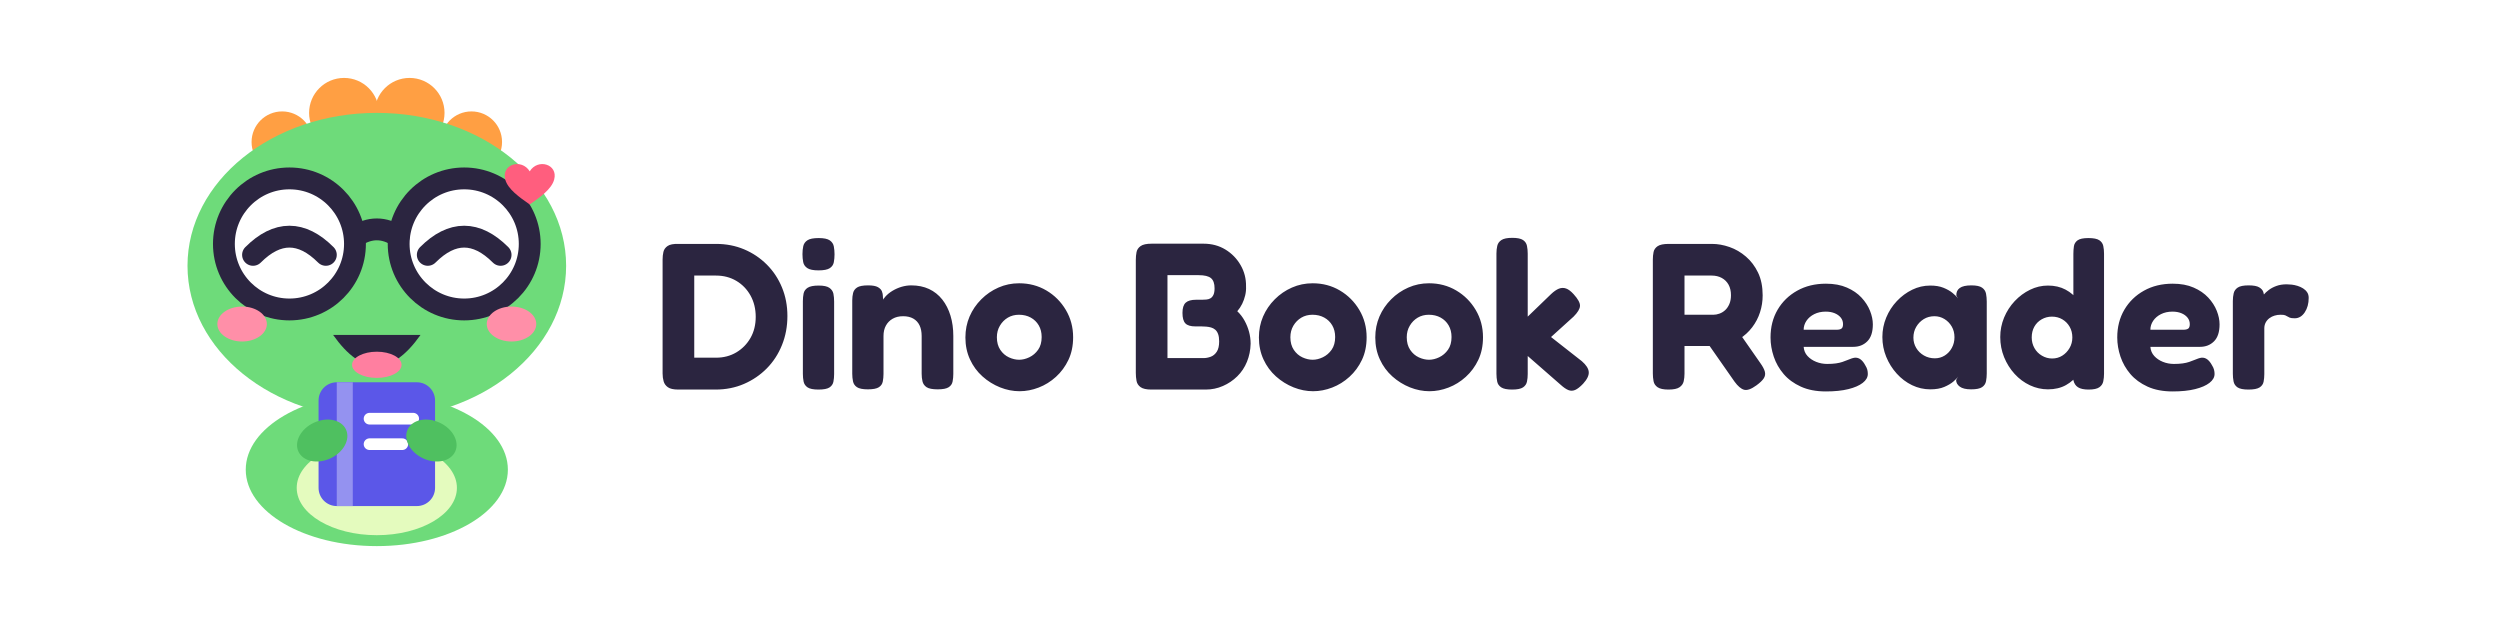
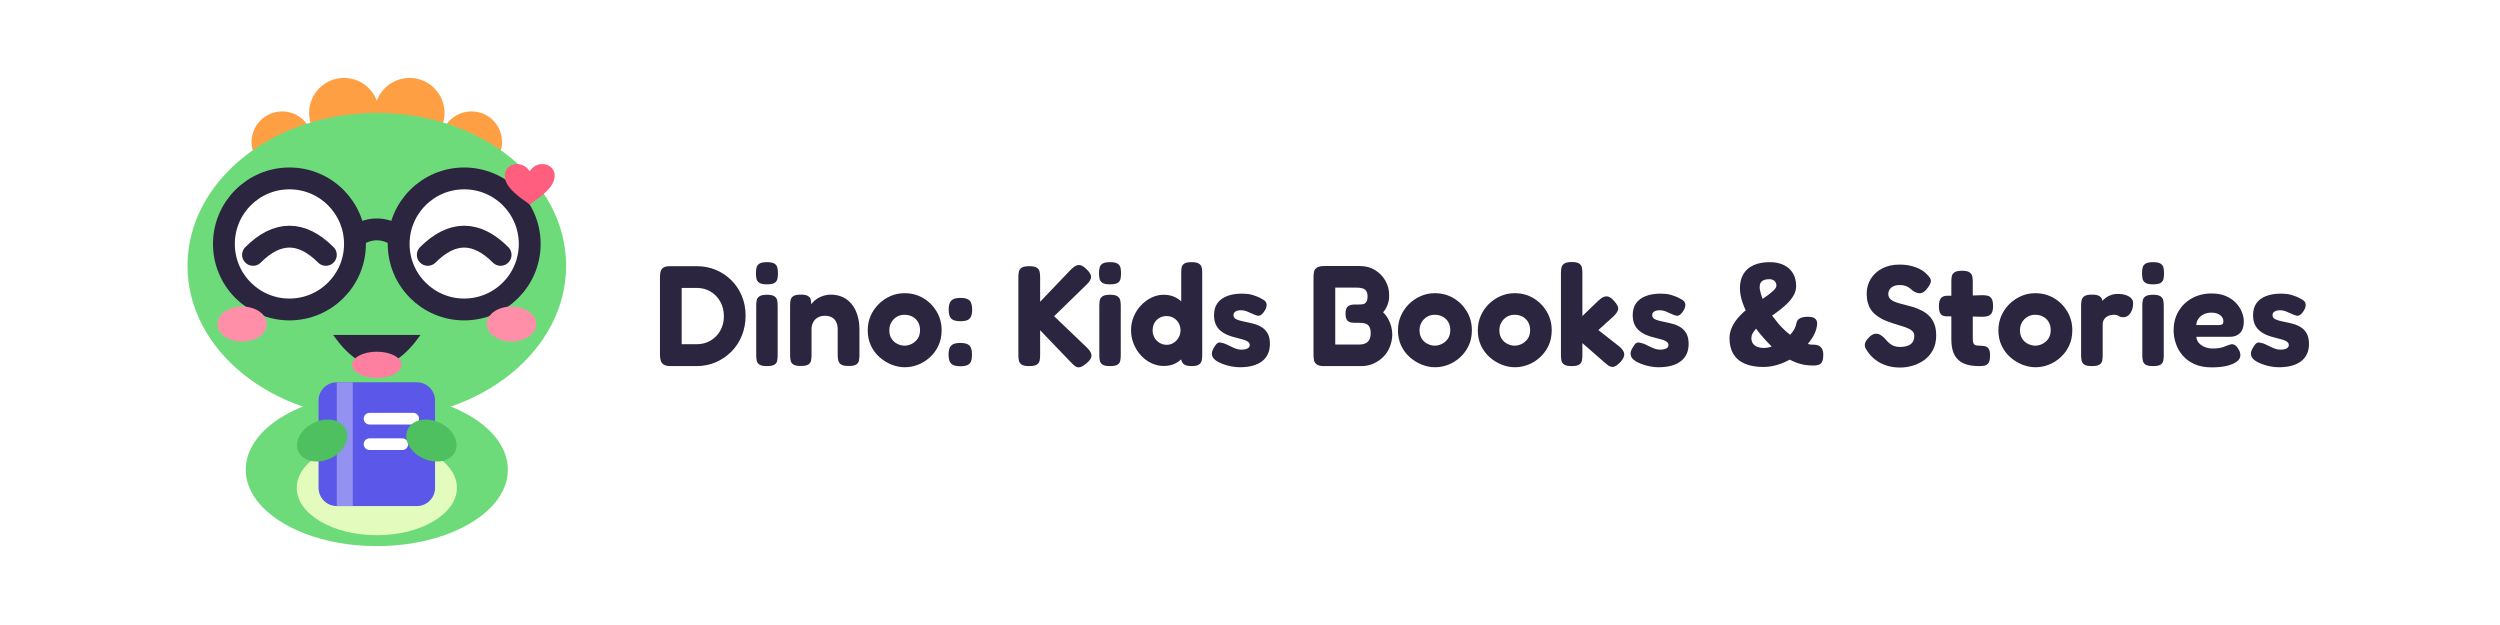
<svg xmlns="http://www.w3.org/2000/svg" version="1.1" baseProfile="basic" width="800" height="200" viewBox="0 0 800 200">
  <rect width="800" height="200" fill="#FFFFFF" />
  <g transform="translate(-5.24 -26.79) scale(2.33)">
    <circle cx="41" cy="31" r="4.2" fill="#FF9F43" />
    <circle cx="49.5" cy="27" r="4.8" fill="#FF9F43" />
    <circle cx="58.5" cy="27" r="4.8" fill="#FF9F43" />
    <circle cx="67" cy="31" r="4.2" fill="#FF9F43" />
    <ellipse cx="54" cy="76" rx="18" ry="10.5" fill="#6EDB7A" />
    <ellipse cx="54" cy="78.5" rx="11" ry="6.5" fill="#E4FBBE" />
    <ellipse cx="54" cy="48" rx="26" ry="21" fill="#6EDB7A" />
    <circle cx="42" cy="45" r="9" fill="#FFFFFF" />
    <circle cx="66" cy="45" r="9" fill="#FFFFFF" />
    <g fill="none" stroke="#2B2540" stroke-width="3" stroke-linecap="round">
      <circle cx="42" cy="45" r="9" />
      <circle cx="66" cy="45" r="9" />
      <path d="M51 44 Q54 42 57 44" />
      <path d="M37 46.5 Q42 41.5 47 46.5" />
      <path d="M61 46.5 Q66 41.5 71 46.5" />
    </g>
    <ellipse cx="35.5" cy="56" rx="3.4" ry="2.4" fill="#FF8FA8" />
    <ellipse cx="72.5" cy="56" rx="3.4" ry="2.4" fill="#FF8FA8" />
    <path d="M48 57.5 Q54 66 60 57.5 Z" fill="#2B2540" />
    <ellipse cx="54" cy="61.6" rx="3.4" ry="1.8" fill="#FF7FA0" />
    <path transform="translate(75 36.5) scale(.7) translate(-73 -29.6)" d="M73 27.5 c-1.6-2.6-5.6-1.4-4.8 1.6 c.5 1.9 2.8 3.5 4.8 4.9 c2-1.4 4.3-3 4.8-4.9 c.8-3-3.2-4.2-4.8-1.6 Z" fill="#FF5E7E" />
    <rect x="46" y="64" width="16" height="17" rx="2.5" fill="#5B57E8" />
    <rect x="48.5" y="64" width="2.2" height="17" fill="#9492F0" />
    <path d="M53 69 h6 M53 72.5 h4.5" stroke="#FFFFFF" stroke-width="1.6" stroke-linecap="round" />
    <ellipse cx="46.5" cy="72" rx="3.6" ry="2.7" fill="#4FC060" transform="rotate(-25 46.5 72)" />
    <ellipse cx="61.5" cy="72" rx="3.6" ry="2.7" fill="#4FC060" transform="rotate(25 61.5 72)" />
  </g>
-   <path fill="#2B2540" d="M217.09 124.66Q214.76 124.66 213.73 123.92Q212.69 123.19 212.36 122.02Q212.03 120.86 212.03 119.52L212.03 83.05Q212.03 81.78 212.29 80.62Q212.56 79.45 213.63 78.72Q214.69 77.98 217.16 78.05L229.16 78.05Q233.96 78.05 238.1 79.78Q242.23 81.52 245.37 84.65Q248.5 87.78 250.23 91.98Q251.97 96.19 251.97 101.12Q251.97 106.12 250.23 110.42Q248.5 114.72 245.37 117.89Q242.23 121.06 238.07 122.86Q233.9 124.66 228.96 124.66ZM222.16 114.46L229.16 114.46Q232.76 114.46 235.63 112.76Q238.5 111.05 240.17 108.12Q241.83 105.19 241.83 101.39Q241.83 97.59 240.17 94.58Q238.5 91.58 235.63 89.88Q232.76 88.18 229.1 88.18L222.16 88.18ZM261.92 124.66Q259.45 124.66 258.42 123.96Q257.39 123.26 257.15 122.09Q256.92 120.92 256.92 119.66L256.92 96.39Q256.92 95.05 257.15 93.92Q257.39 92.78 258.45 92.08Q259.52 91.38 261.99 91.38Q264.39 91.38 265.42 92.12Q266.45 92.85 266.69 93.98Q266.92 95.12 266.92 96.52L266.92 119.72Q266.92 120.99 266.69 122.16Q266.45 123.32 265.42 123.99Q264.39 124.66 261.92 124.66ZM261.92 86.52Q259.39 86.52 258.32 85.78Q257.25 85.05 257.02 83.85Q256.79 82.65 256.79 81.32Q256.79 79.92 257.05 78.75Q257.32 77.58 258.39 76.88Q259.45 76.18 261.99 76.18Q264.45 76.18 265.52 76.91Q266.59 77.65 266.82 78.85Q267.05 80.05 267.05 81.38Q267.05 82.72 266.82 83.92Q266.59 85.12 265.52 85.82Q264.45 86.52 261.92 86.52ZM277.72 124.59Q275.26 124.59 274.22 123.89Q273.19 123.19 272.96 122.02Q272.72 120.86 272.72 119.59L272.72 96.12Q272.72 94.85 272.99 93.75Q273.26 92.65 274.29 91.98Q275.32 91.32 277.79 91.32Q279.92 91.32 280.92 91.88Q281.92 92.45 282.22 93.25Q282.52 94.05 282.52 94.75Q282.52 95.45 282.66 95.72L282.26 96.99Q282.39 95.99 283.29 94.95Q284.19 93.92 285.56 93.08Q286.93 92.25 288.49 91.78Q290.06 91.32 291.59 91.32Q294.79 91.32 297.29 92.48Q299.79 93.65 301.53 95.85Q303.26 98.05 304.16 101.02Q305.06 103.99 305.06 107.52L305.06 119.66Q305.06 120.92 304.83 122.09Q304.6 123.26 303.56 123.92Q302.53 124.59 300.06 124.59Q297.53 124.59 296.49 123.89Q295.46 123.19 295.19 122.02Q294.93 120.86 294.93 119.59L294.93 107.52Q294.93 105.52 294.26 104.12Q293.59 102.72 292.26 101.95Q290.93 101.19 288.99 101.19Q287.06 101.19 285.66 101.99Q284.26 102.79 283.49 104.19Q282.72 105.59 282.72 107.52L282.72 119.66Q282.72 120.92 282.49 122.09Q282.26 123.26 281.22 123.92Q280.19 124.59 277.72 124.59ZM326.27 125.19Q323.13 125.19 320.03 123.96Q316.93 122.72 314.4 120.46Q311.86 118.19 310.4 115.02Q308.93 111.86 308.93 107.99Q308.93 104.39 310.26 101.29Q311.6 98.19 314 95.79Q316.4 93.38 319.5 92.02Q322.6 90.65 326.13 90.65Q330.93 90.65 334.84 92.95Q338.74 95.25 341.07 99.19Q343.4 103.12 343.4 107.92Q343.4 111.99 341.9 115.16Q340.4 118.32 337.9 120.59Q335.4 122.86 332.37 124.02Q329.33 125.19 326.27 125.19ZM326.13 115.12Q327.73 115.12 329.4 114.32Q331.07 113.52 332.2 111.92Q333.33 110.32 333.33 107.85Q333.33 105.72 332.4 104.12Q331.47 102.52 329.83 101.62Q328.2 100.72 326.07 100.72Q324.07 100.72 322.5 101.65Q320.93 102.59 319.97 104.22Q319 105.85 319 107.92Q319 110.32 320.1 111.96Q321.2 113.59 322.87 114.36Q324.53 115.12 326.13 115.12ZM368.46 124.66Q366.06 124.66 364.99 123.89Q363.92 123.12 363.69 121.89Q363.46 120.66 363.46 119.32L363.46 83.18Q363.46 81.85 363.69 80.68Q363.92 79.52 364.99 78.75Q366.06 77.98 368.53 77.98L385.13 77.98Q389.06 77.98 392.13 79.85Q395.2 81.72 397 84.85Q398.8 87.98 398.73 91.65Q398.8 93.12 398.46 94.52Q398.13 95.92 397.5 97.22Q396.86 98.52 395.93 99.59Q397.33 100.92 398.26 102.62Q399.2 104.32 399.7 106.19Q400.2 108.05 400.2 109.99Q400.13 113.06 399.03 115.76Q397.93 118.46 395.93 120.42Q393.93 122.39 391.33 123.52Q388.73 124.66 385.8 124.66ZM373.59 114.59L385.13 114.59Q386.26 114.59 387.43 114.16Q388.6 113.72 389.36 112.56Q390.13 111.39 390.13 109.25Q390.13 107.85 389.8 106.92Q389.46 105.99 388.86 105.49Q388.26 104.99 387.53 104.79Q386.8 104.59 386 104.52Q385.2 104.45 384.46 104.45L382.53 104.45Q380.26 104.45 379.33 103.49Q378.39 102.52 378.39 100.12Q378.39 97.79 379.43 96.85Q380.46 95.92 382.73 95.92L384.66 95.92Q385.33 95.92 386.06 95.85Q386.8 95.79 387.36 95.45Q387.93 95.12 388.3 94.35Q388.66 93.58 388.66 92.25Q388.66 89.98 387.53 89.02Q386.4 88.05 383.53 88.05L373.59 88.05ZM420.19 125.19Q417.05 125.19 413.95 123.96Q410.85 122.72 408.32 120.46Q405.78 118.19 404.32 115.02Q402.85 111.86 402.85 107.99Q402.85 104.39 404.18 101.29Q405.52 98.19 407.92 95.79Q410.32 93.38 413.42 92.02Q416.52 90.65 420.05 90.65Q424.85 90.65 428.75 92.95Q432.65 95.25 434.99 99.19Q437.32 103.12 437.32 107.92Q437.32 111.99 435.82 115.16Q434.32 118.32 431.82 120.59Q429.32 122.86 426.29 124.02Q423.25 125.19 420.19 125.19ZM420.05 115.12Q421.65 115.12 423.32 114.32Q424.99 113.52 426.12 111.92Q427.25 110.32 427.25 107.85Q427.25 105.72 426.32 104.12Q425.39 102.52 423.75 101.62Q422.12 100.72 419.99 100.72Q417.99 100.72 416.42 101.65Q414.85 102.59 413.88 104.22Q412.92 105.85 412.92 107.92Q412.92 110.32 414.02 111.96Q415.12 113.59 416.79 114.36Q418.45 115.12 420.05 115.12ZM457.43 125.19Q454.29 125.19 451.19 123.96Q448.09 122.72 445.56 120.46Q443.02 118.19 441.56 115.02Q440.09 111.86 440.09 107.99Q440.09 104.39 441.42 101.29Q442.76 98.19 445.16 95.79Q447.56 93.38 450.66 92.02Q453.76 90.65 457.29 90.65Q462.09 90.65 465.99 92.95Q469.9 95.25 472.23 99.19Q474.56 103.12 474.56 107.92Q474.56 111.99 473.06 115.16Q471.56 118.32 469.06 120.59Q466.56 122.86 463.53 124.02Q460.49 125.19 457.43 125.19ZM457.29 115.12Q458.89 115.12 460.56 114.32Q462.23 113.52 463.36 111.92Q464.49 110.32 464.49 107.85Q464.49 105.72 463.56 104.12Q462.63 102.52 460.99 101.62Q459.36 100.72 457.23 100.72Q455.23 100.72 453.66 101.65Q452.09 102.59 451.13 104.22Q450.16 105.85 450.16 107.92Q450.16 110.32 451.26 111.96Q452.36 113.59 454.03 114.36Q455.69 115.12 457.29 115.12ZM506.2 115.59Q508.27 117.39 508.4 119.02Q508.54 120.66 506.6 122.79Q505.14 124.32 504.04 124.79Q502.94 125.26 501.87 124.82Q500.8 124.39 499.4 123.12L488.87 113.92L488.87 119.66Q488.87 120.99 488.63 122.12Q488.4 123.26 487.37 123.96Q486.33 124.66 483.87 124.66Q481.46 124.66 480.4 123.96Q479.33 123.26 479.1 122.09Q478.86 120.92 478.86 119.59L478.86 81.12Q478.86 79.78 479.13 78.65Q479.4 77.51 480.46 76.81Q481.53 76.11 483.93 76.11Q486.33 76.11 487.37 76.81Q488.4 77.51 488.63 78.68Q488.87 79.85 488.87 81.18L488.87 101.32L496.33 94.12Q497.67 92.85 498.83 92.38Q500 91.92 501.14 92.32Q502.27 92.72 503.54 94.12Q505.67 96.45 505.6 97.89Q505.54 99.32 503.54 101.32L496.33 107.85ZM533.91 124.66Q531.51 124.66 530.44 123.92Q529.37 123.19 529.14 121.99Q528.91 120.79 528.91 119.52L528.91 83.05Q528.91 81.78 529.14 80.65Q529.37 79.52 530.44 78.78Q531.51 78.05 533.98 78.05L547.84 78.05Q550.58 78.05 553.45 79.05Q556.31 80.05 558.71 82.12Q561.11 84.18 562.58 87.25Q564.05 90.32 564.05 94.52Q564.05 97.32 563.21 99.92Q562.38 102.52 560.71 104.72Q559.05 106.92 556.58 108.49Q554.11 110.05 550.91 110.72L539.04 110.72L539.04 119.59Q539.04 120.86 538.78 122.02Q538.51 123.19 537.44 123.92Q536.38 124.66 533.91 124.66ZM562.05 123.32Q559.58 125.12 558.11 124.72Q556.65 124.32 555.05 122.12L543.31 105.32L554.71 103.85L563.31 116.19Q564.45 117.79 564.75 118.92Q565.05 120.06 564.41 121.06Q563.78 122.06 562.05 123.32ZM539.04 100.72L548.31 100.72Q549.24 100.72 550.25 100.35Q551.25 99.99 552.05 99.25Q552.85 98.52 553.38 97.32Q553.91 96.12 553.91 94.45Q553.91 92.52 553.15 91.12Q552.38 89.72 550.98 88.95Q549.58 88.18 547.71 88.18L539.04 88.18ZM584.3 125.26Q579.63 125.26 576.27 123.72Q572.9 122.19 570.77 119.69Q568.63 117.19 567.6 114.12Q566.57 111.05 566.57 107.99Q566.57 102.99 568.83 99.12Q571.1 95.25 575.1 93.02Q579.1 90.78 584.3 90.78Q588.17 90.78 591 92.02Q593.84 93.25 595.67 95.22Q597.5 97.19 598.4 99.45Q599.31 101.72 599.31 103.79Q599.31 107.45 597.54 109.22Q595.77 110.99 593.04 110.99L577.17 110.99Q577.3 112.72 578.4 113.92Q579.5 115.12 581.17 115.79Q582.84 116.46 584.7 116.46Q586.3 116.46 587.5 116.29Q588.7 116.12 589.57 115.82Q590.44 115.52 591.17 115.22Q591.9 114.92 592.47 114.72Q593.04 114.52 593.57 114.46Q594.57 114.39 595.4 115.02Q596.24 115.66 596.9 116.92Q597.37 117.66 597.54 118.32Q597.7 118.99 597.7 119.66Q597.7 121.26 596.07 122.52Q594.44 123.79 591.47 124.52Q588.5 125.26 584.3 125.26ZM577.17 105.52L587.7 105.52Q588.77 105.52 589.27 105.15Q589.77 104.79 589.77 103.72Q589.77 102.52 589.04 101.62Q588.3 100.72 587.07 100.22Q585.84 99.72 584.24 99.72Q582.17 99.72 580.57 100.52Q578.97 101.32 578.07 102.65Q577.17 103.99 577.17 105.52ZM630.76 124.59Q628.29 124.59 627.13 123.72Q625.96 122.86 625.96 121.59L626.63 120.46Q626.23 121.12 625.09 122.09Q623.96 123.06 622.16 123.82Q620.36 124.59 617.69 124.59Q614.62 124.59 611.86 123.26Q609.09 121.92 606.96 119.56Q604.82 117.19 603.59 114.19Q602.36 111.19 602.36 107.85Q602.36 104.59 603.59 101.62Q604.82 98.65 606.99 96.35Q609.16 94.05 611.89 92.72Q614.62 91.38 617.69 91.38Q620.16 91.38 621.89 92.08Q623.63 92.78 624.79 93.72Q625.96 94.65 626.56 95.52L626.03 94.58Q625.96 92.98 627.13 92.15Q628.29 91.32 630.83 91.32Q633.23 91.32 634.26 92.05Q635.3 92.78 635.53 93.98Q635.76 95.18 635.76 96.52L635.76 119.52Q635.76 120.79 635.53 121.99Q635.3 123.19 634.26 123.89Q633.23 124.59 630.76 124.59ZM619.16 114.66Q620.89 114.66 622.33 113.76Q623.76 112.86 624.59 111.32Q625.43 109.79 625.43 107.92Q625.43 105.99 624.56 104.49Q623.69 102.99 622.23 102.09Q620.76 101.19 619.03 101.19Q617.09 101.19 615.59 102.12Q614.09 103.05 613.19 104.59Q612.29 106.12 612.29 108.05Q612.29 109.85 613.19 111.35Q614.09 112.86 615.66 113.76Q617.23 114.66 619.16 114.66ZM655.35 124.59Q652.35 124.59 649.58 123.29Q646.81 121.99 644.68 119.66Q642.55 117.32 641.31 114.29Q640.08 111.25 640.08 107.85Q640.08 104.59 641.31 101.62Q642.55 98.65 644.71 96.35Q646.88 94.05 649.62 92.72Q652.35 91.38 655.35 91.38Q658.55 91.38 660.98 92.68Q663.42 93.98 665.08 96.25Q666.75 98.52 667.59 101.52Q668.42 104.52 668.49 107.79Q668.55 111.19 667.72 114.19Q666.89 117.19 665.22 119.52Q663.55 121.86 661.12 123.22Q658.68 124.59 655.35 124.59ZM656.68 114.72Q658.48 114.72 659.92 113.82Q661.35 112.92 662.25 111.39Q663.15 109.85 663.15 107.99Q663.15 106.05 662.28 104.55Q661.42 103.05 659.95 102.19Q658.48 101.32 656.62 101.32Q654.82 101.32 653.32 102.19Q651.82 103.05 650.98 104.55Q650.15 106.05 650.15 107.99Q650.15 109.85 651.02 111.39Q651.88 112.92 653.42 113.82Q654.95 114.72 656.68 114.72ZM668.35 124.66Q666.09 124.66 664.95 123.92Q663.82 123.19 663.48 121.66L663.48 81.25Q663.48 79.98 663.65 78.82Q663.82 77.65 664.82 76.91Q665.82 76.18 668.29 76.18Q670.75 76.18 671.79 76.88Q672.82 77.58 673.05 78.72Q673.29 79.85 673.29 81.18L673.29 119.59Q673.29 120.86 673.05 122.02Q672.82 123.19 671.79 123.92Q670.75 124.66 668.35 124.66ZM695.26 125.26Q690.59 125.26 687.22 123.72Q683.86 122.19 681.72 119.69Q679.59 117.19 678.55 114.12Q677.52 111.05 677.52 107.99Q677.52 102.99 679.79 99.12Q682.06 95.25 686.06 93.02Q690.06 90.78 695.26 90.78Q699.13 90.78 701.96 92.02Q704.79 93.25 706.63 95.22Q708.46 97.19 709.36 99.45Q710.26 101.72 710.26 103.79Q710.26 107.45 708.49 109.22Q706.73 110.99 703.99 110.99L688.12 110.99Q688.26 112.72 689.36 113.92Q690.46 115.12 692.12 115.79Q693.79 116.46 695.66 116.46Q697.26 116.46 698.46 116.29Q699.66 116.12 700.53 115.82Q701.39 115.52 702.13 115.22Q702.86 114.92 703.43 114.72Q703.99 114.52 704.53 114.46Q705.53 114.39 706.36 115.02Q707.19 115.66 707.86 116.92Q708.33 117.66 708.49 118.32Q708.66 118.99 708.66 119.66Q708.66 121.26 707.03 122.52Q705.39 123.79 702.43 124.52Q699.46 125.26 695.26 125.26ZM688.12 105.52L698.66 105.52Q699.73 105.52 700.23 105.15Q700.73 104.79 700.73 103.72Q700.73 102.52 699.99 101.62Q699.26 100.72 698.02 100.22Q696.79 99.72 695.19 99.72Q693.12 99.72 691.52 100.52Q689.92 101.32 689.02 102.65Q688.12 103.99 688.12 105.52ZM719.51 124.66Q717.05 124.66 716.01 123.96Q714.98 123.26 714.74 122.06Q714.51 120.86 714.51 119.59L714.51 96.32Q714.51 94.98 714.78 93.85Q715.04 92.72 716.08 92.02Q717.11 91.32 719.58 91.32Q721.91 91.32 722.95 91.95Q723.98 92.58 724.25 93.42Q724.51 94.25 724.51 94.85L723.71 95.25Q723.85 94.98 724.41 94.28Q724.98 93.58 725.98 92.82Q726.98 92.05 728.41 91.52Q729.85 90.98 731.72 90.98Q732.45 90.98 733.35 91.08Q734.25 91.18 735.22 91.48Q736.18 91.78 736.98 92.28Q737.78 92.78 738.28 93.52Q738.78 94.25 738.78 95.32Q738.78 98.05 737.52 99.95Q736.25 101.85 734.32 101.85Q733.18 101.85 732.72 101.65Q732.25 101.45 731.95 101.25Q731.65 101.05 731.25 100.89Q730.85 100.72 729.78 100.72Q728.78 100.72 727.88 100.99Q726.98 101.25 726.21 101.82Q725.45 102.39 725.01 103.22Q724.58 104.05 724.58 105.05L724.58 119.72Q724.58 120.99 724.35 122.16Q724.11 123.32 723.05 123.99Q721.98 124.66 719.51 124.66Z" />
+   <path fill="#2B2540" d="M214.67 117.15Q213.07 117.15 212.36 116.65Q211.65 116.15 211.42 115.34Q211.19 114.54 211.19 113.63L211.19 88.61Q211.19 87.74 211.37 86.94Q211.56 86.14 212.29 85.63Q213.02 85.13 214.71 85.18L222.95 85.18Q226.24 85.18 229.08 86.37Q231.91 87.55 234.06 89.7Q236.21 91.85 237.4 94.74Q238.59 97.62 238.59 101Q238.59 104.43 237.4 107.38Q236.21 110.34 234.06 112.51Q231.91 114.68 229.05 115.92Q226.19 117.15 222.81 117.15ZM218.14 110.15L222.95 110.15Q225.42 110.15 227.38 108.99Q229.35 107.82 230.49 105.81Q231.64 103.79 231.64 101.19Q231.64 98.58 230.49 96.52Q229.35 94.46 227.38 93.3Q225.42 92.13 222.9 92.13L218.14 92.13ZM245.42 117.15Q243.73 117.15 243.02 116.67Q242.31 116.19 242.15 115.39Q241.99 114.59 241.99 113.72L241.99 97.76Q241.99 96.84 242.15 96.06Q242.31 95.29 243.04 94.81Q243.77 94.32 245.46 94.32Q247.11 94.32 247.82 94.83Q248.53 95.33 248.69 96.11Q248.85 96.89 248.85 97.85L248.85 113.77Q248.85 114.64 248.69 115.44Q248.53 116.24 247.82 116.69Q247.11 117.15 245.42 117.15ZM245.42 90.99Q243.68 90.99 242.95 90.48Q242.22 89.98 242.06 89.16Q241.9 88.33 241.9 87.42Q241.9 86.46 242.08 85.66Q242.26 84.86 242.99 84.38Q243.73 83.89 245.46 83.89Q247.16 83.89 247.89 84.4Q248.62 84.9 248.78 85.72Q248.94 86.55 248.94 87.46Q248.94 88.38 248.78 89.2Q248.62 90.02 247.89 90.51Q247.16 90.99 245.42 90.99ZM256.26 117.11Q254.57 117.11 253.86 116.63Q253.15 116.15 252.99 115.34Q252.83 114.54 252.83 113.67L252.83 97.57Q252.83 96.7 253.01 95.95Q253.19 95.19 253.9 94.74Q254.61 94.28 256.31 94.28Q257.77 94.28 258.46 94.67Q259.14 95.06 259.35 95.61Q259.55 96.15 259.55 96.63Q259.55 97.12 259.65 97.3L259.37 98.17Q259.46 97.48 260.08 96.77Q260.7 96.06 261.63 95.49Q262.57 94.92 263.65 94.6Q264.72 94.28 265.77 94.28Q267.97 94.28 269.69 95.08Q271.4 95.88 272.59 97.39Q273.78 98.9 274.4 100.93Q275.02 102.97 275.02 105.4L275.02 113.72Q275.02 114.59 274.86 115.39Q274.7 116.19 273.99 116.65Q273.28 117.11 271.58 117.11Q269.85 117.11 269.14 116.63Q268.43 116.15 268.25 115.34Q268.06 114.54 268.06 113.67L268.06 105.4Q268.06 104.02 267.6 103.06Q267.15 102.1 266.23 101.58Q265.32 101.05 263.99 101.05Q262.66 101.05 261.7 101.6Q260.74 102.15 260.22 103.11Q259.69 104.07 259.69 105.4L259.69 113.72Q259.69 114.59 259.53 115.39Q259.37 116.19 258.66 116.65Q257.95 117.11 256.26 117.11ZM289.56 117.52Q287.41 117.52 285.28 116.67Q283.16 115.82 281.42 114.27Q279.68 112.71 278.67 110.54Q277.67 108.37 277.67 105.72Q277.67 103.24 278.58 101.12Q279.5 98.99 281.15 97.34Q282.79 95.7 284.92 94.76Q287.05 93.82 289.47 93.82Q292.76 93.82 295.44 95.4Q298.12 96.98 299.72 99.68Q301.32 102.38 301.32 105.67Q301.32 108.46 300.29 110.63Q299.26 112.81 297.54 114.36Q295.83 115.92 293.75 116.72Q291.67 117.52 289.56 117.52ZM289.47 110.61Q290.57 110.61 291.71 110.06Q292.86 109.51 293.63 108.41Q294.41 107.32 294.41 105.62Q294.41 104.16 293.77 103.06Q293.13 101.96 292.01 101.35Q290.89 100.73 289.42 100.73Q288.05 100.73 286.98 101.37Q285.9 102.01 285.24 103.13Q284.58 104.25 284.58 105.67Q284.58 107.32 285.33 108.44Q286.09 109.56 287.23 110.08Q288.37 110.61 289.47 110.61ZM307.33 102.79Q305.28 102.79 304.43 101.99Q303.58 101.19 303.58 99.13Q303.58 97.71 303.95 96.89Q304.31 96.06 305.14 95.7Q305.96 95.33 307.38 95.33Q309.44 95.33 310.26 96.15Q311.09 96.98 311.09 99.08Q311.09 100.45 310.72 101.28Q310.35 102.1 309.55 102.44Q308.75 102.79 307.33 102.79ZM307.29 117.2Q305.23 117.2 304.38 116.37Q303.54 115.55 303.54 113.54Q303.54 112.12 303.9 111.3Q304.27 110.47 305.09 110.11Q305.92 109.74 307.33 109.74Q309.39 109.74 310.22 110.56Q311.04 111.39 311.04 113.49Q311.04 114.86 310.7 115.69Q310.35 116.51 309.53 116.85Q308.71 117.2 307.29 117.2ZM329.31 117.15Q327.67 117.15 326.94 116.67Q326.2 116.19 326.04 115.37Q325.88 114.54 325.88 113.67L325.88 88.61Q325.88 87.74 326.04 86.94Q326.2 86.14 326.94 85.66Q327.67 85.18 329.36 85.18Q331.1 85.18 331.81 85.68Q332.52 86.18 332.68 86.96Q332.84 87.74 332.84 88.65L332.84 96.57L342.63 86.32Q343.54 85.4 344.3 85.04Q345.05 84.67 345.85 84.9Q346.65 85.13 347.57 86.04Q349.12 87.46 349.14 88.54Q349.17 89.61 347.84 90.94L337.32 101.19L347.93 111.34Q349.35 112.76 349.28 113.88Q349.21 115 347.66 116.28Q346.56 117.2 345.76 117.45Q344.96 117.7 344.27 117.31Q343.59 116.92 342.72 115.96L332.84 105.67L332.84 113.72Q332.84 114.59 332.68 115.39Q332.52 116.19 331.78 116.67Q331.05 117.15 329.31 117.15ZM355.21 117.15Q353.51 117.15 352.8 116.67Q352.1 116.19 351.94 115.39Q351.78 114.59 351.78 113.72L351.78 97.76Q351.78 96.84 351.94 96.06Q352.1 95.29 352.83 94.81Q353.56 94.32 355.25 94.32Q356.9 94.32 357.61 94.83Q358.32 95.33 358.48 96.11Q358.64 96.89 358.64 97.85L358.64 113.77Q358.64 114.64 358.48 115.44Q358.32 116.24 357.61 116.69Q356.9 117.15 355.21 117.15ZM355.21 90.99Q353.47 90.99 352.74 90.48Q352 89.98 351.84 89.16Q351.68 88.33 351.68 87.42Q351.68 86.46 351.87 85.66Q352.05 84.86 352.78 84.38Q353.51 83.89 355.25 83.89Q356.94 83.89 357.68 84.4Q358.41 84.9 358.57 85.72Q358.73 86.55 358.73 87.46Q358.73 88.38 358.57 89.2Q358.41 90.02 357.68 90.51Q356.94 90.99 355.21 90.99ZM372.41 117.11Q370.35 117.11 368.45 116.21Q366.55 115.32 365.09 113.72Q363.62 112.12 362.78 110.04Q361.93 107.96 361.93 105.62Q361.93 103.38 362.78 101.35Q363.62 99.31 365.11 97.73Q366.6 96.15 368.47 95.24Q370.35 94.32 372.41 94.32Q374.6 94.32 376.27 95.22Q377.94 96.11 379.08 97.66Q380.23 99.22 380.8 101.28Q381.37 103.34 381.42 105.58Q381.46 107.91 380.89 109.97Q380.32 112.03 379.18 113.63Q378.03 115.23 376.36 116.17Q374.69 117.11 372.41 117.11ZM373.32 110.34Q374.56 110.34 375.54 109.72Q376.52 109.1 377.14 108.05Q377.76 107 377.76 105.72Q377.76 104.39 377.16 103.36Q376.57 102.33 375.56 101.74Q374.56 101.14 373.28 101.14Q372.04 101.14 371.01 101.74Q369.98 102.33 369.41 103.36Q368.84 104.39 368.84 105.72Q368.84 107 369.43 108.05Q370.03 109.1 371.08 109.72Q372.13 110.34 373.32 110.34ZM381.33 117.15Q379.77 117.15 378.99 116.65Q378.22 116.15 377.99 115.09L377.99 87.37Q377.99 86.5 378.1 85.7Q378.22 84.9 378.9 84.4Q379.59 83.89 381.28 83.89Q382.97 83.89 383.68 84.38Q384.39 84.86 384.55 85.63Q384.71 86.41 384.71 87.33L384.71 113.67Q384.71 114.54 384.55 115.34Q384.39 116.15 383.68 116.65Q382.97 117.15 381.33 117.15ZM396.67 117.52Q395.44 117.52 394 117.24Q392.56 116.97 391.18 116.44Q389.81 115.92 388.9 115.21Q387.98 114.5 387.84 113.58Q387.75 113.13 387.87 112.6Q387.98 112.07 388.3 111.5Q388.62 110.93 389.08 110.29Q389.45 109.79 389.9 109.65Q390.36 109.51 390.96 109.7Q391.69 109.83 392.44 110.18Q393.2 110.52 393.95 110.91Q394.71 111.3 395.53 111.59Q396.35 111.89 397.22 111.89Q398.5 111.89 399.21 111.5Q399.92 111.11 399.92 110.43Q399.92 109.92 399.62 109.6Q399.33 109.28 398.8 109.03Q398.27 108.78 397.59 108.6Q396.9 108.41 396.1 108.21Q395.3 108 394.48 107.77Q393.33 107.45 392.28 106.95Q391.23 106.45 390.36 105.65Q389.49 104.85 388.99 103.68Q388.49 102.51 388.49 100.82Q388.49 98.58 389.54 97.07Q390.59 95.56 392.6 94.76Q394.62 93.96 397.5 93.96Q398.32 93.96 399.14 94.05Q399.97 94.14 400.77 94.37Q401.57 94.6 402.35 94.92Q403.12 95.24 403.9 95.7Q405.27 96.34 405.32 97.44Q405.37 98.53 404.54 99.68Q404.04 100.45 403.49 100.8Q402.94 101.14 402.35 101Q401.61 100.82 400.77 100.41Q399.92 100 398.98 99.63Q398.05 99.27 397.13 99.27Q396.35 99.27 395.8 99.47Q395.26 99.68 394.98 100.02Q394.71 100.36 394.71 100.82Q394.71 101.42 395.05 101.76Q395.39 102.1 395.99 102.33Q396.58 102.56 397.36 102.74Q398.14 102.92 399.05 103.11Q400.29 103.34 401.59 103.73Q402.89 104.11 403.97 104.85Q405.04 105.58 405.71 106.81Q406.37 108.05 406.37 110.06Q406.37 113.67 403.86 115.6Q401.34 117.52 396.67 117.52ZM423.75 117.15Q422.11 117.15 421.38 116.63Q420.64 116.1 420.48 115.25Q420.32 114.41 420.32 113.49L420.32 88.7Q420.32 87.78 420.48 86.98Q420.64 86.18 421.38 85.66Q422.11 85.13 423.8 85.13L435.19 85.13Q437.89 85.13 439.99 86.41Q442.1 87.69 443.33 89.84Q444.57 91.99 444.52 94.51Q444.57 95.51 444.34 96.47Q444.11 97.44 443.68 98.33Q443.24 99.22 442.6 99.95Q443.56 100.87 444.2 102.03Q444.84 103.2 445.19 104.48Q445.53 105.76 445.53 107.09Q445.48 109.19 444.73 111.04Q443.97 112.9 442.6 114.25Q441.23 115.6 439.45 116.37Q437.66 117.15 435.65 117.15ZM427.28 110.24L435.19 110.24Q435.97 110.24 436.77 109.95Q437.57 109.65 438.1 108.85Q438.62 108.05 438.62 106.58Q438.62 105.62 438.39 104.98Q438.16 104.34 437.75 104Q437.34 103.66 436.84 103.52Q436.33 103.38 435.79 103.34Q435.24 103.29 434.73 103.29L433.41 103.29Q431.85 103.29 431.21 102.63Q430.57 101.96 430.57 100.32Q430.57 98.72 431.28 98.08Q431.99 97.44 433.54 97.44L434.87 97.44Q435.33 97.44 435.83 97.39Q436.33 97.34 436.72 97.12Q437.11 96.89 437.36 96.36Q437.62 95.83 437.62 94.92Q437.62 93.36 436.84 92.7Q436.06 92.04 434.09 92.04L427.28 92.04ZM459.24 117.52Q457.09 117.52 454.96 116.67Q452.84 115.82 451.1 114.27Q449.36 112.71 448.35 110.54Q447.35 108.37 447.35 105.72Q447.35 103.24 448.26 101.12Q449.18 98.99 450.82 97.34Q452.47 95.7 454.6 94.76Q456.73 93.82 459.15 93.82Q462.44 93.82 465.12 95.4Q467.8 96.98 469.4 99.68Q471 102.38 471 105.67Q471 108.46 469.97 110.63Q468.94 112.81 467.22 114.36Q465.51 115.92 463.43 116.72Q461.35 117.52 459.24 117.52ZM459.15 110.61Q460.25 110.61 461.39 110.06Q462.53 109.51 463.31 108.41Q464.09 107.32 464.09 105.62Q464.09 104.16 463.45 103.06Q462.81 101.96 461.69 101.35Q460.57 100.73 459.1 100.73Q457.73 100.73 456.66 101.37Q455.58 102.01 454.92 103.13Q454.25 104.25 454.25 105.67Q454.25 107.32 455.01 108.44Q455.76 109.56 456.91 110.08Q458.05 110.61 459.15 110.61ZM484.79 117.52Q482.64 117.52 480.51 116.67Q478.39 115.82 476.65 114.27Q474.91 112.71 473.9 110.54Q472.9 108.37 472.9 105.72Q472.9 103.24 473.81 101.12Q474.73 98.99 476.37 97.34Q478.02 95.7 480.15 94.76Q482.27 93.82 484.7 93.82Q487.99 93.82 490.67 95.4Q493.34 96.98 494.94 99.68Q496.55 102.38 496.55 105.67Q496.55 108.46 495.52 110.63Q494.49 112.81 492.77 114.36Q491.06 115.92 488.98 116.72Q486.89 117.52 484.79 117.52ZM484.7 110.61Q485.8 110.61 486.94 110.06Q488.08 109.51 488.86 108.41Q489.64 107.32 489.64 105.62Q489.64 104.16 489 103.06Q488.36 101.96 487.24 101.35Q486.12 100.73 484.65 100.73Q483.28 100.73 482.21 101.37Q481.13 102.01 480.47 103.13Q479.8 104.25 479.8 105.67Q479.8 107.32 480.56 108.44Q481.31 109.56 482.46 110.08Q483.6 110.61 484.7 110.61ZM518.25 110.93Q519.67 112.17 519.76 113.29Q519.85 114.41 518.53 115.87Q517.52 116.92 516.77 117.24Q516.01 117.56 515.28 117.27Q514.55 116.97 513.59 116.1L506.36 109.79L506.36 113.72Q506.36 114.64 506.2 115.41Q506.04 116.19 505.33 116.67Q504.62 117.15 502.93 117.15Q501.28 117.15 500.55 116.67Q499.82 116.19 499.66 115.39Q499.5 114.59 499.5 113.67L499.5 87.28Q499.5 86.37 499.68 85.59Q499.86 84.81 500.59 84.33Q501.33 83.85 502.97 83.85Q504.62 83.85 505.33 84.33Q506.04 84.81 506.2 85.61Q506.36 86.41 506.36 87.33L506.36 101.14L511.48 96.2Q512.4 95.33 513.2 95.01Q514 94.69 514.78 94.97Q515.55 95.24 516.42 96.2Q517.89 97.8 517.84 98.78Q517.79 99.77 516.42 101.14L511.48 105.62ZM530.66 117.52Q529.43 117.52 527.98 117.24Q526.54 116.97 525.17 116.44Q523.8 115.92 522.88 115.21Q521.97 114.5 521.83 113.58Q521.74 113.13 521.85 112.6Q521.97 112.07 522.29 111.5Q522.61 110.93 523.07 110.29Q523.43 109.79 523.89 109.65Q524.35 109.51 524.94 109.7Q525.67 109.83 526.43 110.18Q527.18 110.52 527.94 110.91Q528.69 111.3 529.52 111.59Q530.34 111.89 531.21 111.89Q532.49 111.89 533.2 111.5Q533.91 111.11 533.91 110.43Q533.91 109.92 533.61 109.6Q533.31 109.28 532.79 109.03Q532.26 108.78 531.58 108.6Q530.89 108.41 530.09 108.21Q529.29 108 528.46 107.77Q527.32 107.45 526.27 106.95Q525.22 106.45 524.35 105.65Q523.48 104.85 522.98 103.68Q522.47 102.51 522.47 100.82Q522.47 98.58 523.52 97.07Q524.58 95.56 526.59 94.76Q528.6 93.96 531.48 93.96Q532.31 93.96 533.13 94.05Q533.95 94.14 534.75 94.37Q535.55 94.6 536.33 94.92Q537.11 95.24 537.89 95.7Q539.26 96.34 539.31 97.44Q539.35 98.53 538.53 99.68Q538.03 100.45 537.48 100.8Q536.93 101.14 536.33 101Q535.6 100.82 534.75 100.41Q533.91 100 532.97 99.63Q532.03 99.27 531.12 99.27Q530.34 99.27 529.79 99.47Q529.24 99.68 528.97 100.02Q528.69 100.36 528.69 100.82Q528.69 101.42 529.04 101.76Q529.38 102.1 529.97 102.33Q530.57 102.56 531.35 102.74Q532.12 102.92 533.04 103.11Q534.27 103.34 535.58 103.73Q536.88 104.11 537.96 104.85Q539.03 105.58 539.69 106.81Q540.36 108.05 540.36 110.06Q540.36 113.67 537.84 115.6Q535.33 117.52 530.66 117.52ZM564.28 117.43Q560.81 117.43 558.38 116.4Q555.96 115.37 554.7 113.31Q553.44 111.25 553.44 108.23Q553.44 106.63 554.04 105.14Q554.63 103.66 555.77 102.19Q556.92 100.73 558.61 99.31Q558.06 98.08 557.63 96.86Q557.19 95.65 556.99 94.48Q556.78 93.32 556.78 92.22Q556.78 89.52 557.9 87.67Q559.02 85.82 561.15 84.86Q563.28 83.89 566.34 83.89Q568.95 83.89 570.82 84.81Q572.7 85.72 573.73 87.42Q574.76 89.11 574.76 91.49Q574.76 92.91 574.14 94.16Q573.52 95.42 572.43 96.59Q571.33 97.76 569.96 98.85Q568.58 99.95 567.07 101Q567.99 102.24 568.93 103.36Q569.86 104.48 570.87 105.44Q571.88 106.4 572.84 107.13Q573.8 106.13 574.26 105.19Q574.71 104.25 574.9 103.24Q575.12 102.33 575.99 101.85Q576.86 101.37 578.51 101.37Q579.93 101.37 580.54 101.76Q581.16 102.15 581.35 102.67Q581.53 103.2 581.48 103.66Q581.39 105.26 580.61 106.86Q579.84 108.46 578.51 110.06Q578.78 110.15 579.04 110.2Q579.29 110.24 579.58 110.27Q579.88 110.29 580.29 110.29Q581.89 110.29 582.67 111.09Q583.45 111.89 583.45 113.49Q583.45 115.5 582.76 116.24Q582.08 116.97 580.25 116.97Q579.01 116.97 577.73 116.79Q576.45 116.6 575.19 116.17Q573.93 115.73 572.7 115.09Q571.37 115.82 569.98 116.35Q568.58 116.88 567.16 117.15Q565.75 117.43 564.28 117.43ZM564.51 111.34Q565.2 111.34 565.84 111.2Q566.48 111.07 566.94 110.88Q566.39 110.34 565.75 109.67Q565.11 109.01 564.47 108.28Q563.83 107.55 563.18 106.77Q562.54 105.99 561.95 105.17Q561.54 105.62 561.26 106.01Q560.99 106.4 560.81 106.74Q560.62 107.09 560.53 107.45Q560.44 107.82 560.44 108.19Q560.44 109.19 560.92 109.9Q561.4 110.61 562.32 110.98Q563.23 111.34 564.51 111.34ZM564.05 95.65Q565.15 94.87 565.98 94.26Q566.8 93.64 567.35 93.14Q567.9 92.63 568.17 92.2Q568.45 91.76 568.45 91.4Q568.45 90.44 567.83 89.89Q567.21 89.34 566.16 89.34Q565.15 89.34 564.47 89.61Q563.78 89.89 563.44 90.44Q563.09 90.99 563.09 91.81Q563.09 92.36 563.21 92.93Q563.32 93.5 563.53 94.19Q563.73 94.87 564.05 95.65ZM608.05 117.61Q605.62 117.61 603.82 117.01Q602.01 116.42 600.75 115.57Q599.49 114.73 598.76 113.9Q598.03 113.08 597.76 112.67Q596.98 111.66 596.8 110.91Q596.61 110.15 597 109.37Q597.39 108.6 598.35 107.68Q599.31 106.86 600.16 106.79Q601 106.72 601.83 107.22Q602.65 107.73 603.43 108.64Q604.53 109.97 605.6 110.5Q606.68 111.02 607.87 111.02Q609.38 111.02 610.43 110.66Q611.48 110.29 612.03 109.49Q612.58 108.69 612.58 107.45Q612.58 106.45 611.82 105.83Q611.07 105.21 609.81 104.75Q608.55 104.3 607.02 103.86Q605.49 103.43 603.98 102.83Q602.93 102.47 601.96 101.92Q601 101.37 600.14 100.68Q599.27 100 598.65 99.04Q598.03 98.08 597.69 96.84Q597.34 95.61 597.34 94Q597.34 91.31 598.67 89.2Q600 87.1 602.35 85.88Q604.71 84.67 607.77 84.67Q609.83 84.67 611.37 85.04Q612.9 85.4 613.95 85.91Q615 86.41 615.62 86.89Q616.24 87.37 616.47 87.65Q617.75 88.84 617.88 89.68Q618.02 90.53 616.92 92.04Q615.78 93.64 614.66 93.82Q613.54 94 612.12 93.04Q611.57 92.54 611.02 92.13Q610.47 91.72 609.72 91.47Q608.96 91.21 607.73 91.21Q607 91.21 606.36 91.42Q605.72 91.63 605.26 91.99Q604.8 92.36 604.53 92.88Q604.25 93.41 604.25 94.05Q604.25 95.1 604.96 95.74Q605.67 96.38 606.84 96.77Q608 97.16 609.44 97.5Q610.89 97.85 612.39 98.3Q613.77 98.76 615.05 99.43Q616.33 100.09 617.34 101.09Q618.34 102.1 618.96 103.61Q619.58 105.12 619.58 107.32Q619.58 110.06 618.52 112.03Q617.47 114 615.73 115.23Q614 116.47 611.98 117.04Q609.97 117.61 608.05 117.61ZM633.35 117.15Q631.01 117.15 629.34 116.65Q627.67 116.15 626.58 115.09Q625.48 114.04 624.95 112.42Q624.43 110.79 624.43 108.55L624.43 89.98Q624.43 89.06 624.59 88.33Q624.75 87.6 625.48 87.12Q626.21 86.64 627.86 86.64Q629.5 86.64 630.24 87.14Q630.97 87.65 631.13 88.42Q631.29 89.2 631.29 90.12L631.29 108.28Q631.29 109.01 631.4 109.49Q631.52 109.97 631.74 110.2Q631.97 110.43 632.39 110.52Q632.8 110.61 633.39 110.61Q634.4 110.61 635.18 110.79Q635.95 110.98 636.39 111.62Q636.82 112.26 636.82 113.77Q636.82 115.41 636.32 116.15Q635.82 116.88 635.02 117.01Q634.22 117.15 633.35 117.15ZM623.01 94.64L628.04 94.64L634.35 94.46Q635.22 94.46 636 94.62Q636.78 94.78 637.28 95.51Q637.78 96.25 637.78 97.94Q637.78 99.49 637.3 100.23Q636.82 100.96 636.04 101.16Q635.27 101.37 634.35 101.37L628.36 101.23L622.82 101.23Q621.5 101.19 620.97 100.43Q620.45 99.68 620.45 97.89Q620.45 96.25 621.09 95.45Q621.73 94.64 623.01 94.64ZM651.38 117.52Q649.23 117.52 647.1 116.67Q644.98 115.82 643.24 114.27Q641.5 112.71 640.49 110.54Q639.49 108.37 639.49 105.72Q639.49 103.24 640.4 101.12Q641.32 98.99 642.96 97.34Q644.61 95.7 646.74 94.76Q648.86 93.82 651.29 93.82Q654.58 93.82 657.26 95.4Q659.94 96.98 661.54 99.68Q663.14 102.38 663.14 105.67Q663.14 108.46 662.11 110.63Q661.08 112.81 659.36 114.36Q657.65 115.92 655.57 116.72Q653.49 117.52 651.38 117.52ZM651.29 110.61Q652.39 110.61 653.53 110.06Q654.67 109.51 655.45 108.41Q656.23 107.32 656.23 105.62Q656.23 104.16 655.59 103.06Q654.95 101.96 653.83 101.35Q652.71 100.73 651.24 100.73Q649.87 100.73 648.8 101.37Q647.72 102.01 647.06 103.13Q646.39 104.25 646.39 105.67Q646.39 107.32 647.15 108.44Q647.9 109.56 649.05 110.08Q650.19 110.61 651.29 110.61ZM669.38 117.15Q667.69 117.15 666.98 116.67Q666.27 116.19 666.11 115.37Q665.95 114.54 665.95 113.67L665.95 97.71Q665.95 96.79 666.13 96.02Q666.32 95.24 667.03 94.76Q667.73 94.28 669.43 94.28Q671.03 94.28 671.74 94.71Q672.45 95.15 672.63 95.72Q672.81 96.29 672.81 96.7L672.26 96.98Q672.35 96.79 672.74 96.31Q673.13 95.83 673.82 95.31Q674.5 94.78 675.49 94.42Q676.47 94.05 677.75 94.05Q678.26 94.05 678.87 94.12Q679.49 94.19 680.15 94.39Q680.82 94.6 681.37 94.94Q681.92 95.29 682.26 95.79Q682.6 96.29 682.6 97.02Q682.6 98.9 681.73 100.2Q680.86 101.51 679.54 101.51Q678.76 101.51 678.44 101.37Q678.12 101.23 677.91 101.09Q677.71 100.96 677.43 100.84Q677.16 100.73 676.43 100.73Q675.74 100.73 675.12 100.91Q674.5 101.09 673.98 101.48Q673.45 101.87 673.16 102.44Q672.86 103.02 672.86 103.7L672.86 113.77Q672.86 114.64 672.7 115.44Q672.54 116.24 671.81 116.69Q671.07 117.15 669.38 117.15ZM688.97 117.15Q687.28 117.15 686.57 116.67Q685.86 116.19 685.7 115.39Q685.54 114.59 685.54 113.72L685.54 97.76Q685.54 96.84 685.7 96.06Q685.86 95.29 686.59 94.81Q687.32 94.32 689.02 94.32Q690.66 94.32 691.37 94.83Q692.08 95.33 692.24 96.11Q692.4 96.89 692.4 97.85L692.4 113.77Q692.4 114.64 692.24 115.44Q692.08 116.24 691.37 116.69Q690.66 117.15 688.97 117.15ZM688.97 90.99Q687.23 90.99 686.5 90.48Q685.77 89.98 685.61 89.16Q685.45 88.33 685.45 87.42Q685.45 86.46 685.63 85.66Q685.82 84.86 686.55 84.38Q687.28 83.89 689.02 83.89Q690.71 83.89 691.44 84.4Q692.17 84.9 692.33 85.72Q692.49 86.55 692.49 87.46Q692.49 88.38 692.33 89.2Q692.17 90.02 691.44 90.51Q690.71 90.99 688.97 90.99ZM707.73 117.56Q704.52 117.56 702.21 116.51Q699.9 115.46 698.44 113.74Q696.98 112.03 696.27 109.92Q695.56 107.82 695.56 105.72Q695.56 102.28 697.11 99.63Q698.67 96.98 701.41 95.45Q704.16 93.91 707.73 93.91Q710.38 93.91 712.32 94.76Q714.27 95.61 715.53 96.96Q716.78 98.3 717.4 99.86Q718.02 101.42 718.02 102.83Q718.02 105.35 716.81 106.56Q715.6 107.77 713.72 107.77L702.83 107.77Q702.92 108.96 703.68 109.79Q704.43 110.61 705.58 111.07Q706.72 111.52 708 111.52Q709.1 111.52 709.92 111.41Q710.75 111.3 711.34 111.09Q711.94 110.88 712.44 110.68Q712.94 110.47 713.33 110.34Q713.72 110.2 714.09 110.15Q714.77 110.11 715.34 110.54Q715.92 110.98 716.37 111.85Q716.69 112.35 716.81 112.81Q716.92 113.26 716.92 113.72Q716.92 114.82 715.8 115.69Q714.68 116.56 712.64 117.06Q710.61 117.56 707.73 117.56ZM702.83 104.02L710.06 104.02Q710.79 104.02 711.14 103.77Q711.48 103.52 711.48 102.79Q711.48 101.96 710.97 101.35Q710.47 100.73 709.63 100.39Q708.78 100.04 707.68 100.04Q706.26 100.04 705.17 100.59Q704.07 101.14 703.45 102.06Q702.83 102.97 702.83 104.02ZM729.17 117.52Q727.93 117.52 726.49 117.24Q725.05 116.97 723.68 116.44Q722.31 115.92 721.39 115.21Q720.48 114.5 720.34 113.58Q720.25 113.13 720.36 112.6Q720.48 112.07 720.8 111.5Q721.12 110.93 721.58 110.29Q721.94 109.79 722.4 109.65Q722.86 109.51 723.45 109.7Q724.18 109.83 724.94 110.18Q725.69 110.52 726.45 110.91Q727.2 111.3 728.03 111.59Q728.85 111.89 729.72 111.89Q731 111.89 731.71 111.5Q732.42 111.11 732.42 110.43Q732.42 109.92 732.12 109.6Q731.82 109.28 731.3 109.03Q730.77 108.78 730.08 108.6Q729.4 108.41 728.6 108.21Q727.8 108 726.97 107.77Q725.83 107.45 724.78 106.95Q723.73 106.45 722.86 105.65Q721.99 104.85 721.48 103.68Q720.98 102.51 720.98 100.82Q720.98 98.58 722.03 97.07Q723.09 95.56 725.1 94.76Q727.11 93.96 729.99 93.96Q730.82 93.96 731.64 94.05Q732.46 94.14 733.26 94.37Q734.06 94.6 734.84 94.92Q735.62 95.24 736.4 95.7Q737.77 96.34 737.82 97.44Q737.86 98.53 737.04 99.68Q736.53 100.45 735.99 100.8Q735.44 101.14 734.84 101Q734.11 100.82 733.26 100.41Q732.42 100 731.48 99.63Q730.54 99.27 729.63 99.27Q728.85 99.27 728.3 99.47Q727.75 99.68 727.48 100.02Q727.2 100.36 727.2 100.82Q727.2 101.42 727.55 101.76Q727.89 102.1 728.48 102.33Q729.08 102.56 729.86 102.74Q730.63 102.92 731.55 103.11Q732.78 103.34 734.09 103.73Q735.39 104.11 736.47 104.85Q737.54 105.58 738.2 106.81Q738.87 108.05 738.87 110.06Q738.87 113.67 736.35 115.6Q733.84 117.52 729.17 117.52Z" />
</svg>
